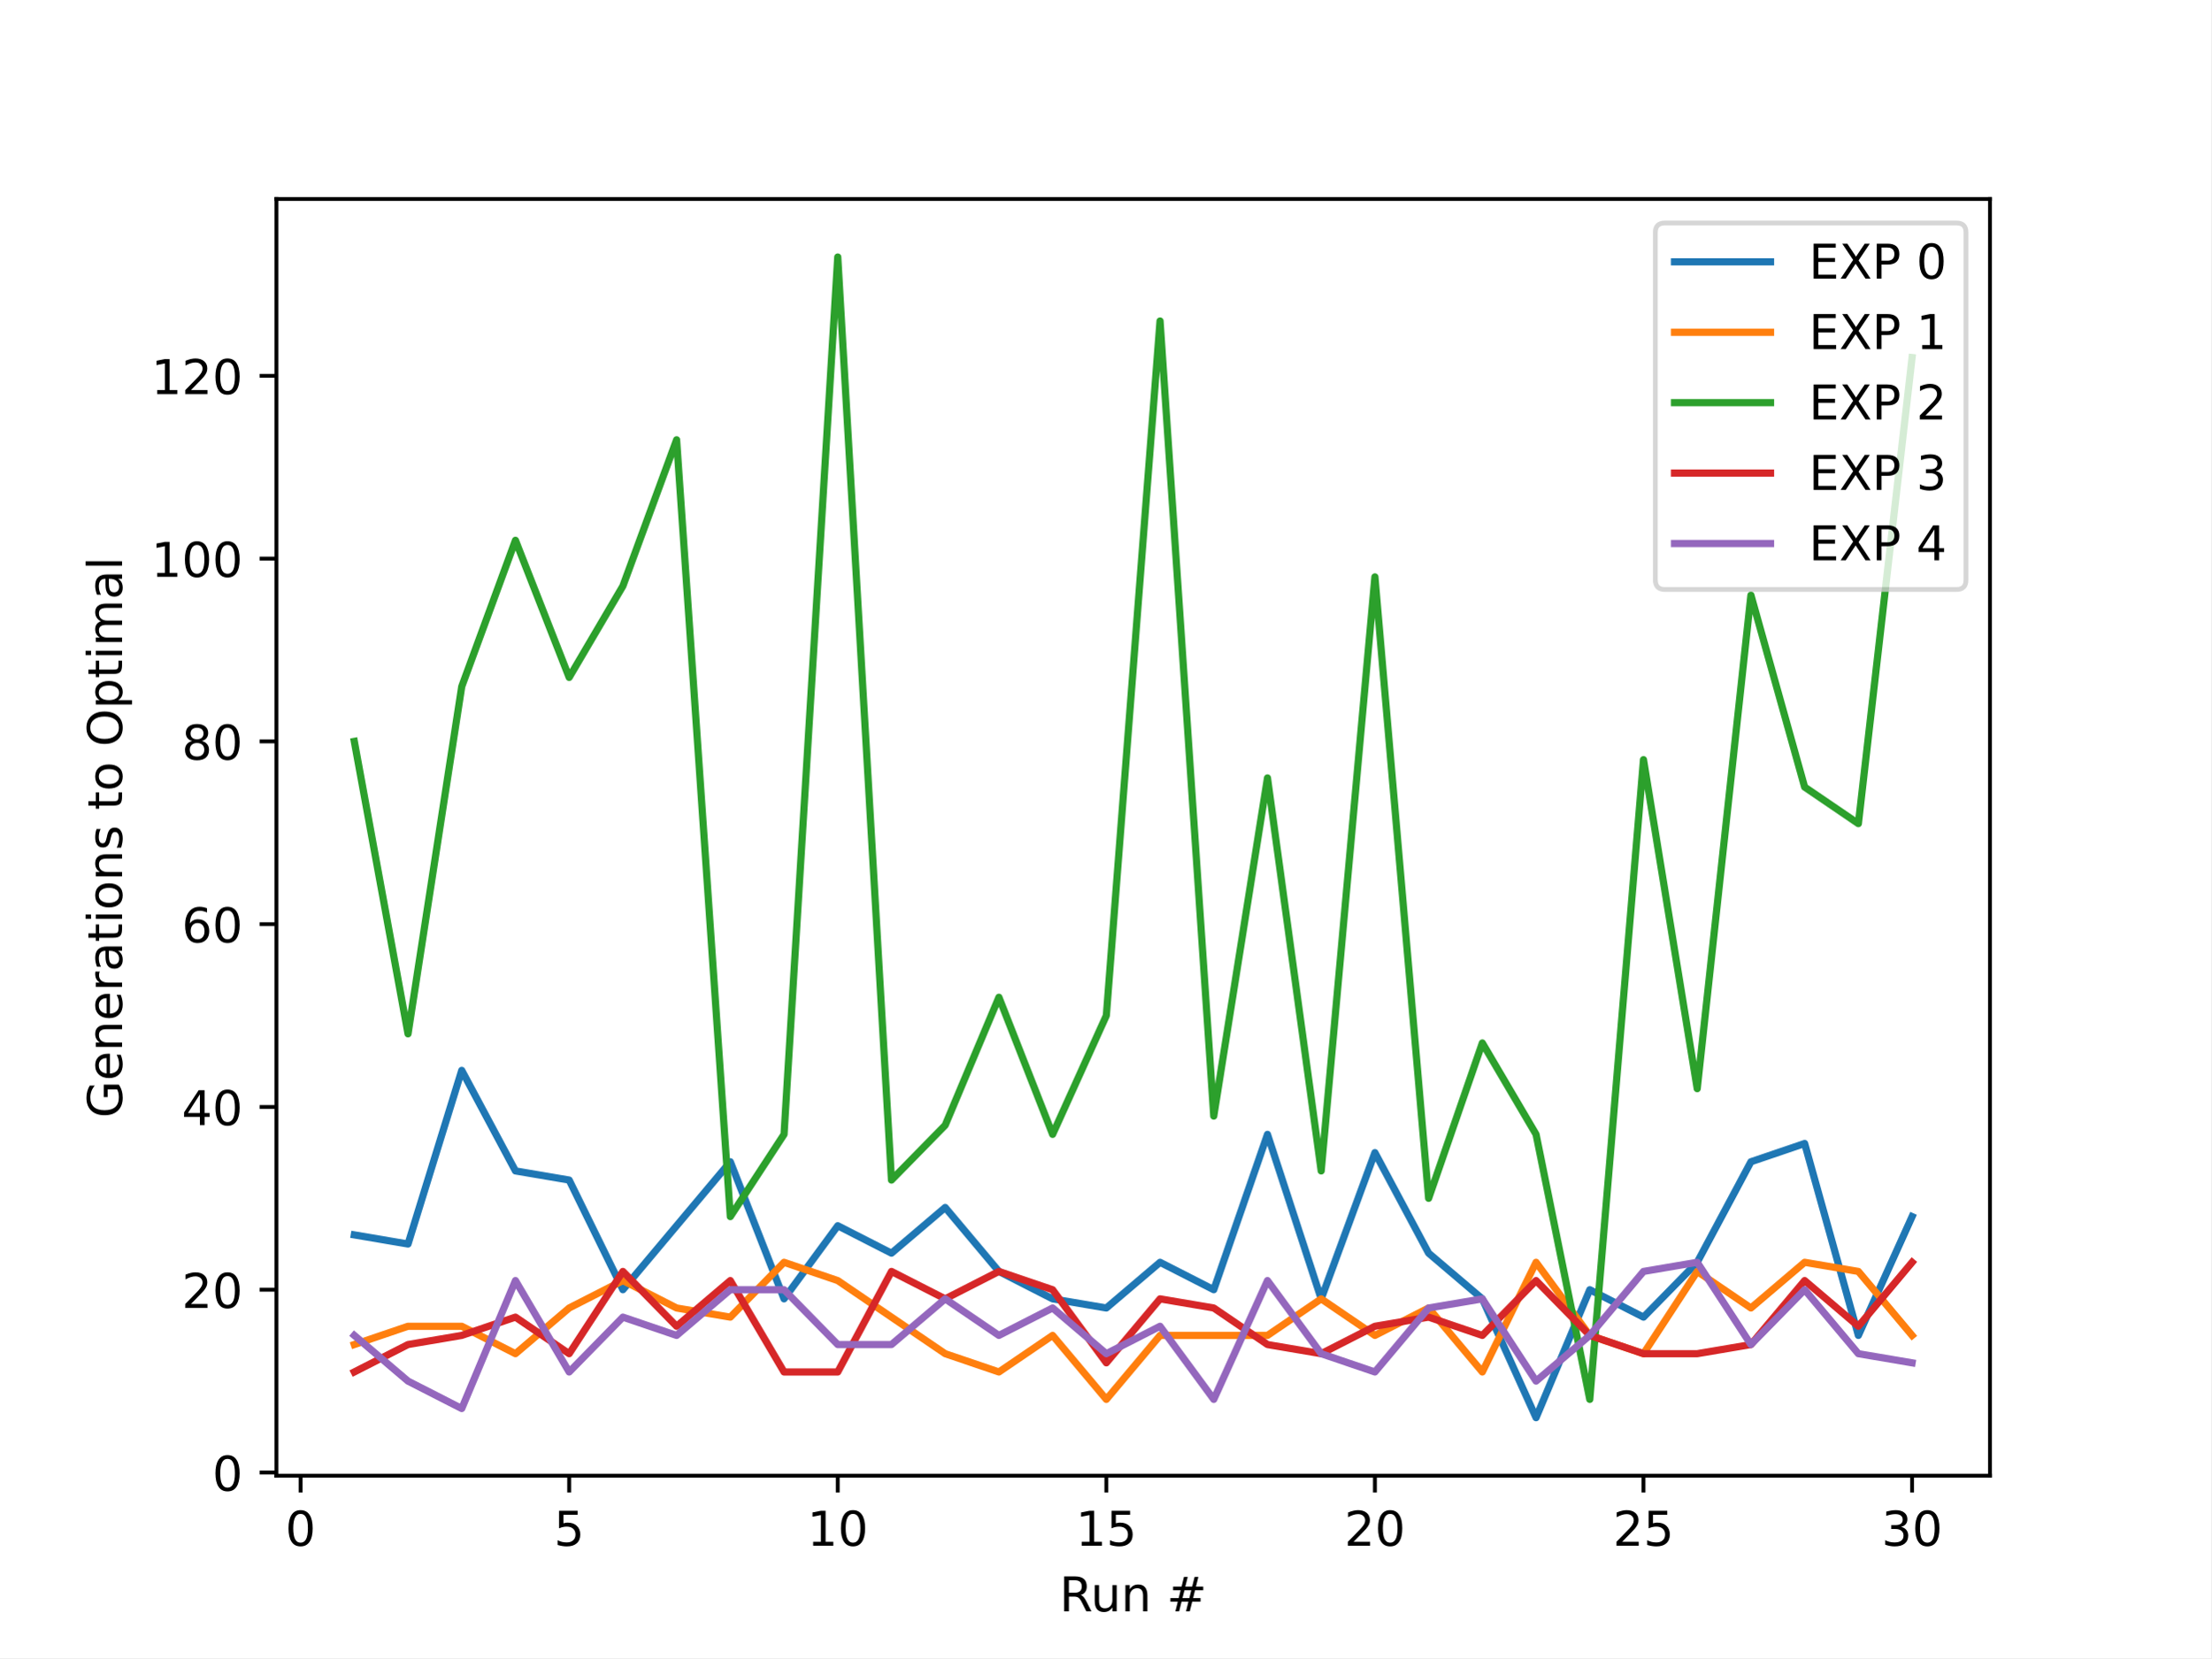
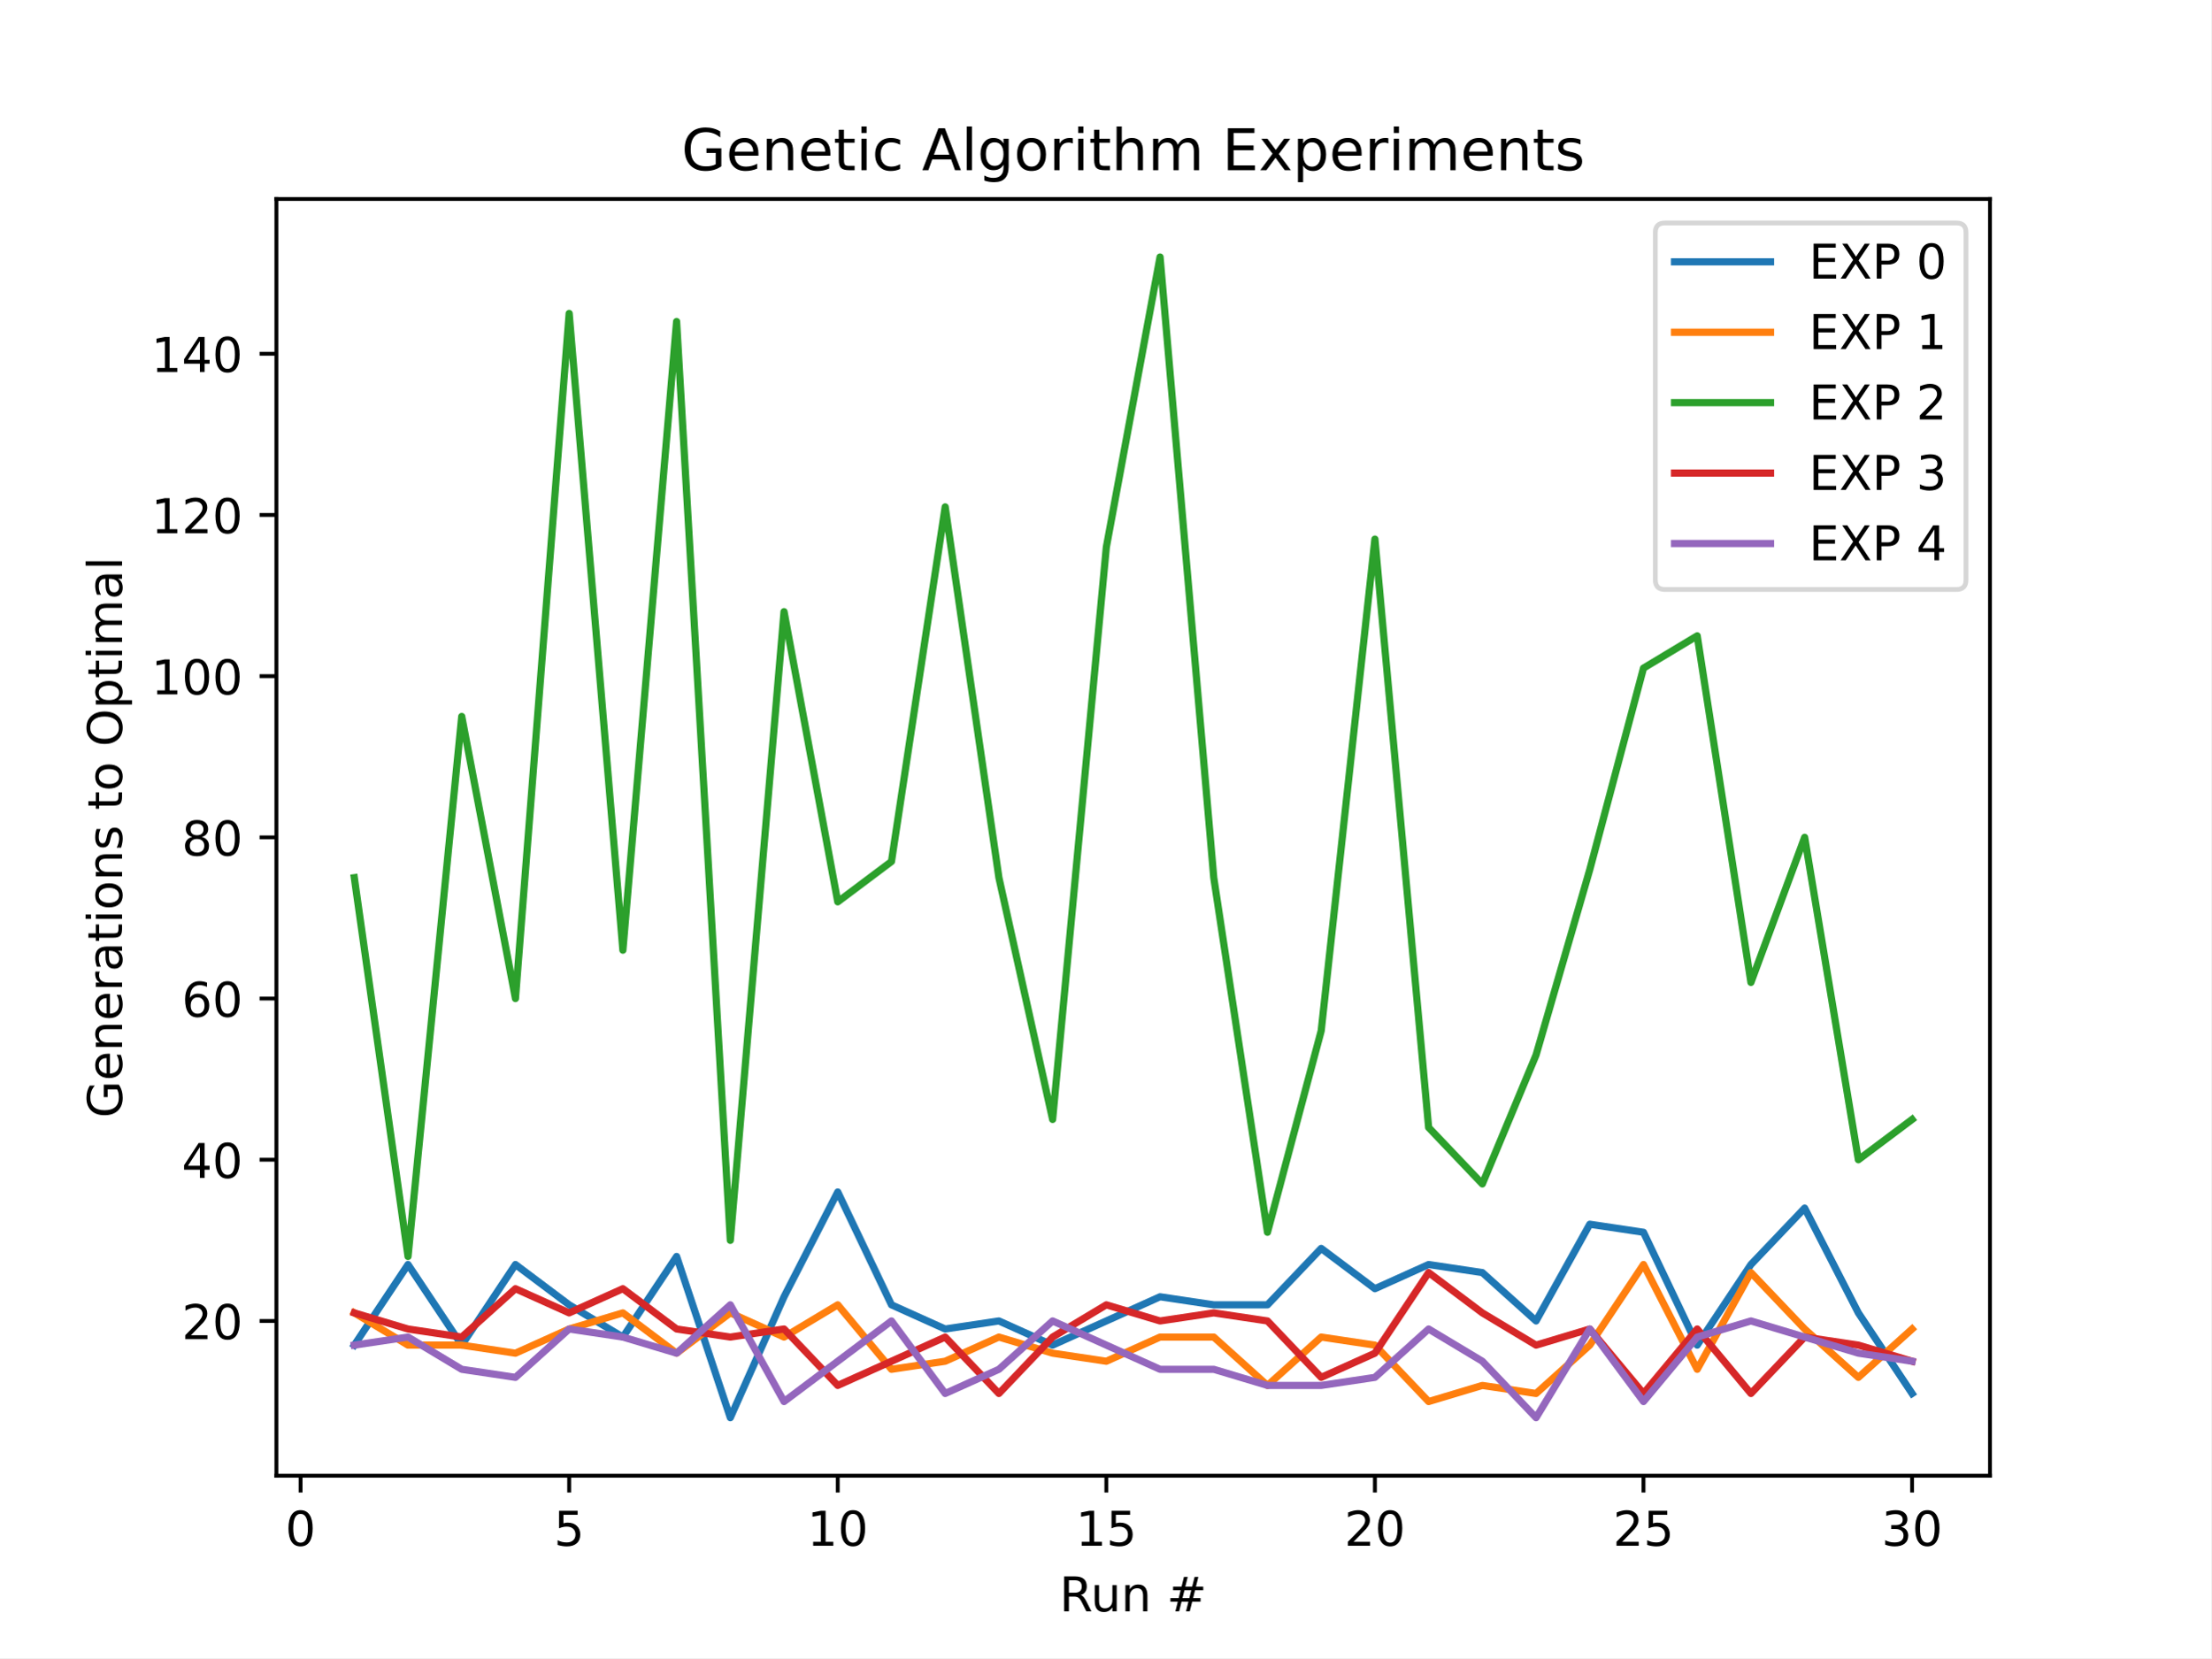
<svg xmlns="http://www.w3.org/2000/svg" xmlns:xlink="http://www.w3.org/1999/xlink" width="460.8pt" height="345.6pt" viewBox="0 0 460.8 345.6" version="1.1">
  <defs>
    <style type="text/css">*{stroke-linejoin: round; stroke-linecap: butt}</style>
  </defs>
  <g id="figure_1">
    <g id="patch_1">
      <path d="M 0 345.6  L 460.8 345.6  L 460.8 0  L 0 0  z " style="fill: #ffffff" />
    </g>
    <g id="axes_1">
      <g id="patch_2">
        <path d="M 57.6 307.584  L 414.72 307.584  L 414.72 41.472  L 57.6 41.472  z " style="fill: #ffffff" />
      </g>
      <g id="matplotlib.axis_1">
        <g id="xtick_1">
          <g id="line2d_1">
            <defs>
-               <path id="m30962609a4" d="M 0 0  L 0 3.5  " style="stroke: #000000; stroke-width: 0.8" />
+               <path id="mf73185e327" d="M 0 0  L 0 3.5  " style="stroke: #000000; stroke-width: 0.8" />
            </defs>
            <g>
-               <use xlink:href="#m30962609a4" x="62.638" y="307.584" style="stroke: #000000; stroke-width: 0.8" />
+               <use xlink:href="#mf73185e327" x="62.638" y="307.584" style="stroke: #000000; stroke-width: 0.8" />
            </g>
          </g>
          <g id="text_1">
            <g transform="translate(59.45649 322.1824) scale(0.1 -0.1)">
              <defs>
                <path id="DejaVuSans-30" d="M 2034 4250  Q 1547 4250 1301 3770  Q 1056 3291 1056 2328  Q 1056 1369 1301 889  Q 1547 409 2034 409  Q 2525 409 2770 889  Q 3016 1369 3016 2328  Q 3016 3291 2770 3770  Q 2525 4250 2034 4250  z M 2034 4750  Q 2819 4750 3233 4129  Q 3647 3509 3647 2328  Q 3647 1150 3233 529  Q 2819 -91 2034 -91  Q 1250 -91 836 529  Q 422 1150 422 2328  Q 422 3509 836 4129  Q 1250 4750 2034 4750  z " transform="scale(0.015625)" />
              </defs>
              <use xlink:href="#DejaVuSans-30" />
            </g>
          </g>
        </g>
        <g id="xtick_2">
          <g id="line2d_2">
            <g>
-               <use xlink:href="#m30962609a4" x="118.613" y="307.584" style="stroke: #000000; stroke-width: 0.8" />
+               <use xlink:href="#mf73185e327" x="118.613" y="307.584" style="stroke: #000000; stroke-width: 0.8" />
            </g>
          </g>
          <g id="text_2">
            <g transform="translate(115.4314 322.1824) scale(0.1 -0.1)">
              <defs>
                <path id="DejaVuSans-35" d="M 691 4666  L 3169 4666  L 3169 4134  L 1269 4134  L 1269 2991  Q 1406 3038 1543 3061  Q 1681 3084 1819 3084  Q 2600 3084 3056 2656  Q 3513 2228 3513 1497  Q 3513 744 3044 326  Q 2575 -91 1722 -91  Q 1428 -91 1123 -41  Q 819 9 494 109  L 494 744  Q 775 591 1075 516  Q 1375 441 1709 441  Q 2250 441 2565 725  Q 2881 1009 2881 1497  Q 2881 1984 2565 2268  Q 2250 2553 1709 2553  Q 1456 2553 1204 2497  Q 953 2441 691 2322  L 691 4666  z " transform="scale(0.015625)" />
              </defs>
              <use xlink:href="#DejaVuSans-35" />
            </g>
          </g>
        </g>
        <g id="xtick_3">
          <g id="line2d_3">
            <g>
-               <use xlink:href="#m30962609a4" x="174.588" y="307.584" style="stroke: #000000; stroke-width: 0.8" />
+               <use xlink:href="#mf73185e327" x="174.588" y="307.584" style="stroke: #000000; stroke-width: 0.8" />
            </g>
          </g>
          <g id="text_3">
            <g transform="translate(168.2251 322.1824) scale(0.1 -0.1)">
              <defs>
                <path id="DejaVuSans-31" d="M 794 531  L 1825 531  L 1825 4091  L 703 3866  L 703 4441  L 1819 4666  L 2450 4666  L 2450 531  L 3481 531  L 3481 0  L 794 0  L 794 531  z " transform="scale(0.015625)" />
              </defs>
              <use xlink:href="#DejaVuSans-31" />
              <use xlink:href="#DejaVuSans-30" x="63.623" />
            </g>
          </g>
        </g>
        <g id="xtick_4">
          <g id="line2d_4">
            <g>
-               <use xlink:href="#m30962609a4" x="230.563" y="307.584" style="stroke: #000000; stroke-width: 0.8" />
+               <use xlink:href="#mf73185e327" x="230.563" y="307.584" style="stroke: #000000; stroke-width: 0.8" />
            </g>
          </g>
          <g id="text_4">
            <g transform="translate(224.2 322.1824) scale(0.1 -0.1)">
              <use xlink:href="#DejaVuSans-31" />
              <use xlink:href="#DejaVuSans-35" x="63.623" />
            </g>
          </g>
        </g>
        <g id="xtick_5">
          <g id="line2d_5">
            <g>
-               <use xlink:href="#m30962609a4" x="286.537" y="307.584" style="stroke: #000000; stroke-width: 0.8" />
+               <use xlink:href="#mf73185e327" x="286.537" y="307.584" style="stroke: #000000; stroke-width: 0.8" />
            </g>
          </g>
          <g id="text_5">
            <g transform="translate(280.1749 322.1824) scale(0.1 -0.1)">
              <defs>
                <path id="DejaVuSans-32" d="M 1228 531  L 3431 531  L 3431 0  L 469 0  L 469 531  Q 828 903 1448 1529  Q 2069 2156 2228 2338  Q 2531 2678 2651 2914  Q 2772 3150 2772 3378  Q 2772 3750 2511 3984  Q 2250 4219 1831 4219  Q 1534 4219 1204 4116  Q 875 4013 500 3803  L 500 4441  Q 881 4594 1212 4672  Q 1544 4750 1819 4750  Q 2544 4750 2975 4387  Q 3406 4025 3406 3419  Q 3406 3131 3298 2873  Q 3191 2616 2906 2266  Q 2828 2175 2409 1742  Q 1991 1309 1228 531  z " transform="scale(0.015625)" />
              </defs>
              <use xlink:href="#DejaVuSans-32" />
              <use xlink:href="#DejaVuSans-30" x="63.623" />
            </g>
          </g>
        </g>
        <g id="xtick_6">
          <g id="line2d_6">
            <g>
-               <use xlink:href="#m30962609a4" x="342.512" y="307.584" style="stroke: #000000; stroke-width: 0.8" />
+               <use xlink:href="#mf73185e327" x="342.512" y="307.584" style="stroke: #000000; stroke-width: 0.8" />
            </g>
          </g>
          <g id="text_6">
            <g transform="translate(336.1499 322.1824) scale(0.1 -0.1)">
              <use xlink:href="#DejaVuSans-32" />
              <use xlink:href="#DejaVuSans-35" x="63.623" />
            </g>
          </g>
        </g>
        <g id="xtick_7">
          <g id="line2d_7">
            <g>
-               <use xlink:href="#m30962609a4" x="398.487" y="307.584" style="stroke: #000000; stroke-width: 0.8" />
+               <use xlink:href="#mf73185e327" x="398.487" y="307.584" style="stroke: #000000; stroke-width: 0.8" />
            </g>
          </g>
          <g id="text_7">
            <g transform="translate(392.1248 322.1824) scale(0.1 -0.1)">
              <defs>
                <path id="DejaVuSans-33" d="M 2597 2516  Q 3050 2419 3304 2112  Q 3559 1806 3559 1356  Q 3559 666 3084 287  Q 2609 -91 1734 -91  Q 1441 -91 1130 -33  Q 819 25 488 141  L 488 750  Q 750 597 1062 519  Q 1375 441 1716 441  Q 2309 441 2620 675  Q 2931 909 2931 1356  Q 2931 1769 2642 2001  Q 2353 2234 1838 2234  L 1294 2234  L 1294 2753  L 1863 2753  Q 2328 2753 2575 2939  Q 2822 3125 2822 3475  Q 2822 3834 2567 4026  Q 2313 4219 1838 4219  Q 1578 4219 1281 4162  Q 984 4106 628 3988  L 628 4550  Q 988 4650 1302 4700  Q 1616 4750 1894 4750  Q 2613 4750 3031 4423  Q 3450 4097 3450 3541  Q 3450 3153 3228 2886  Q 3006 2619 2597 2516  z " transform="scale(0.015625)" />
              </defs>
              <use xlink:href="#DejaVuSans-33" />
              <use xlink:href="#DejaVuSans-30" x="63.623" />
            </g>
          </g>
        </g>
        <g id="text_8">
          <g transform="translate(220.7944 335.8606) scale(0.1 -0.1)">
            <defs>
              <path id="DejaVuSans-52" d="M 2841 2188  Q 3044 2119 3236 1894  Q 3428 1669 3622 1275  L 4263 0  L 3584 0  L 2988 1197  Q 2756 1666 2539 1819  Q 2322 1972 1947 1972  L 1259 1972  L 1259 0  L 628 0  L 628 4666  L 2053 4666  Q 2853 4666 3247 4331  Q 3641 3997 3641 3322  Q 3641 2881 3436 2590  Q 3231 2300 2841 2188  z M 1259 4147  L 1259 2491  L 2053 2491  Q 2509 2491 2742 2702  Q 2975 2913 2975 3322  Q 2975 3731 2742 3939  Q 2509 4147 2053 4147  L 1259 4147  z " transform="scale(0.015625)" />
              <path id="DejaVuSans-75" d="M 544 1381  L 544 3500  L 1119 3500  L 1119 1403  Q 1119 906 1312 657  Q 1506 409 1894 409  Q 2359 409 2629 706  Q 2900 1003 2900 1516  L 2900 3500  L 3475 3500  L 3475 0  L 2900 0  L 2900 538  Q 2691 219 2414 64  Q 2138 -91 1772 -91  Q 1169 -91 856 284  Q 544 659 544 1381  z M 1991 3584  L 1991 3584  z " transform="scale(0.015625)" />
              <path id="DejaVuSans-6e" d="M 3513 2113  L 3513 0  L 2938 0  L 2938 2094  Q 2938 2591 2744 2837  Q 2550 3084 2163 3084  Q 1697 3084 1428 2787  Q 1159 2491 1159 1978  L 1159 0  L 581 0  L 581 3500  L 1159 3500  L 1159 2956  Q 1366 3272 1645 3428  Q 1925 3584 2291 3584  Q 2894 3584 3203 3211  Q 3513 2838 3513 2113  z " transform="scale(0.015625)" />
              <path id="DejaVuSans-20" transform="scale(0.015625)" />
              <path id="DejaVuSans-23" d="M 3272 2816  L 2363 2816  L 2100 1772  L 3016 1772  L 3272 2816  z M 2803 4594  L 2478 3297  L 3391 3297  L 3719 4594  L 4219 4594  L 3897 3297  L 4872 3297  L 4872 2816  L 3775 2816  L 3519 1772  L 4513 1772  L 4513 1294  L 3397 1294  L 3072 0  L 2572 0  L 2894 1294  L 1978 1294  L 1656 0  L 1153 0  L 1478 1294  L 494 1294  L 494 1772  L 1594 1772  L 1856 2816  L 850 2816  L 850 3297  L 1978 3297  L 2297 4594  L 2803 4594  z " transform="scale(0.015625)" />
            </defs>
            <use xlink:href="#DejaVuSans-52" />
            <use xlink:href="#DejaVuSans-75" x="64.982" />
            <use xlink:href="#DejaVuSans-6e" x="128.361" />
            <use xlink:href="#DejaVuSans-20" x="191.74" />
            <use xlink:href="#DejaVuSans-23" x="223.527" />
          </g>
        </g>
      </g>
      <g id="matplotlib.axis_2">
        <g id="ytick_1">
          <g id="line2d_8">
            <defs>
-               <path id="m0de04f01f6" d="M 0 0  L -3.5 0  " style="stroke: #000000; stroke-width: 0.8" />
+               <path id="me90615d25c" d="M 0 0  L -3.5 0  " style="stroke: #000000; stroke-width: 0.8" />
            </defs>
            <g>
-               <use xlink:href="#m0de04f01f6" x="57.6" y="306.917" style="stroke: #000000; stroke-width: 0.8" />
+               <use xlink:href="#me90615d25c" x="57.6" y="275.328" style="stroke: #000000; stroke-width: 0.8" />
            </g>
          </g>
          <g id="text_9">
-             <g transform="translate(44.2375 310.7165) scale(0.1 -0.1)">
-               <use xlink:href="#DejaVuSans-30" />
+             <g transform="translate(37.875 279.1272) scale(0.1 -0.1)">
+               <use xlink:href="#DejaVuSans-32" />
+               <use xlink:href="#DejaVuSans-30" x="63.623" />
            </g>
          </g>
        </g>
        <g id="ytick_2">
          <g id="line2d_9">
            <g>
-               <use xlink:href="#m0de04f01f6" x="57.6" y="268.82" style="stroke: #000000; stroke-width: 0.8" />
+               <use xlink:href="#me90615d25c" x="57.6" y="241.728" style="stroke: #000000; stroke-width: 0.8" />
            </g>
          </g>
          <g id="text_10">
-             <g transform="translate(37.875 272.6189) scale(0.1 -0.1)">
-               <use xlink:href="#DejaVuSans-32" />
+             <g transform="translate(37.875 245.5272) scale(0.1 -0.1)">
+               <defs>
+                 <path id="DejaVuSans-34" d="M 2419 4116  L 825 1625  L 2419 1625  L 2419 4116  z M 2253 4666  L 3047 4666  L 3047 1625  L 3713 1625  L 3713 1100  L 3047 1100  L 3047 0  L 2419 0  L 2419 1100  L 313 1100  L 313 1709  L 2253 4666  z " transform="scale(0.015625)" />
+               </defs>
+               <use xlink:href="#DejaVuSans-34" />
              <use xlink:href="#DejaVuSans-30" x="63.623" />
            </g>
          </g>
        </g>
        <g id="ytick_3">
          <g id="line2d_10">
            <g>
-               <use xlink:href="#m0de04f01f6" x="57.6" y="230.722" style="stroke: #000000; stroke-width: 0.8" />
+               <use xlink:href="#me90615d25c" x="57.6" y="208.128" style="stroke: #000000; stroke-width: 0.8" />
            </g>
          </g>
          <g id="text_11">
-             <g transform="translate(37.875 234.5212) scale(0.1 -0.1)">
-               <defs>
-                 <path id="DejaVuSans-34" d="M 2419 4116  L 825 1625  L 2419 1625  L 2419 4116  z M 2253 4666  L 3047 4666  L 3047 1625  L 3713 1625  L 3713 1100  L 3047 1100  L 3047 0  L 2419 0  L 2419 1100  L 313 1100  L 313 1709  L 2253 4666  z " transform="scale(0.015625)" />
-               </defs>
-               <use xlink:href="#DejaVuSans-34" />
+             <g transform="translate(37.875 211.9272) scale(0.1 -0.1)">
+               <defs>
+                 <path id="DejaVuSans-36" d="M 2113 2584  Q 1688 2584 1439 2293  Q 1191 2003 1191 1497  Q 1191 994 1439 701  Q 1688 409 2113 409  Q 2538 409 2786 701  Q 3034 994 3034 1497  Q 3034 2003 2786 2293  Q 2538 2584 2113 2584  z M 3366 4563  L 3366 3988  Q 3128 4100 2886 4159  Q 2644 4219 2406 4219  Q 1781 4219 1451 3797  Q 1122 3375 1075 2522  Q 1259 2794 1537 2939  Q 1816 3084 2150 3084  Q 2853 3084 3261 2657  Q 3669 2231 3669 1497  Q 3669 778 3244 343  Q 2819 -91 2113 -91  Q 1303 -91 875 529  Q 447 1150 447 2328  Q 447 3434 972 4092  Q 1497 4750 2381 4750  Q 2619 4750 2861 4703  Q 3103 4656 3366 4563  z " transform="scale(0.015625)" />
+               </defs>
+               <use xlink:href="#DejaVuSans-36" />
              <use xlink:href="#DejaVuSans-30" x="63.623" />
            </g>
          </g>
        </g>
        <g id="ytick_4">
          <g id="line2d_11">
            <g>
-               <use xlink:href="#m0de04f01f6" x="57.6" y="192.624" style="stroke: #000000; stroke-width: 0.8" />
+               <use xlink:href="#me90615d25c" x="57.6" y="174.528" style="stroke: #000000; stroke-width: 0.8" />
            </g>
          </g>
          <g id="text_12">
-             <g transform="translate(37.875 196.4236) scale(0.1 -0.1)">
-               <defs>
-                 <path id="DejaVuSans-36" d="M 2113 2584  Q 1688 2584 1439 2293  Q 1191 2003 1191 1497  Q 1191 994 1439 701  Q 1688 409 2113 409  Q 2538 409 2786 701  Q 3034 994 3034 1497  Q 3034 2003 2786 2293  Q 2538 2584 2113 2584  z M 3366 4563  L 3366 3988  Q 3128 4100 2886 4159  Q 2644 4219 2406 4219  Q 1781 4219 1451 3797  Q 1122 3375 1075 2522  Q 1259 2794 1537 2939  Q 1816 3084 2150 3084  Q 2853 3084 3261 2657  Q 3669 2231 3669 1497  Q 3669 778 3244 343  Q 2819 -91 2113 -91  Q 1303 -91 875 529  Q 447 1150 447 2328  Q 447 3434 972 4092  Q 1497 4750 2381 4750  Q 2619 4750 2861 4703  Q 3103 4656 3366 4563  z " transform="scale(0.015625)" />
-               </defs>
-               <use xlink:href="#DejaVuSans-36" />
+             <g transform="translate(37.875 178.3272) scale(0.1 -0.1)">
+               <defs>
+                 <path id="DejaVuSans-38" d="M 2034 2216  Q 1584 2216 1326 1975  Q 1069 1734 1069 1313  Q 1069 891 1326 650  Q 1584 409 2034 409  Q 2484 409 2743 651  Q 3003 894 3003 1313  Q 3003 1734 2745 1975  Q 2488 2216 2034 2216  z M 1403 2484  Q 997 2584 770 2862  Q 544 3141 544 3541  Q 544 4100 942 4425  Q 1341 4750 2034 4750  Q 2731 4750 3128 4425  Q 3525 4100 3525 3541  Q 3525 3141 3298 2862  Q 3072 2584 2669 2484  Q 3125 2378 3379 2068  Q 3634 1759 3634 1313  Q 3634 634 3220 271  Q 2806 -91 2034 -91  Q 1263 -91 848 271  Q 434 634 434 1313  Q 434 1759 690 2068  Q 947 2378 1403 2484  z M 1172 3481  Q 1172 3119 1398 2916  Q 1625 2713 2034 2713  Q 2441 2713 2670 2916  Q 2900 3119 2900 3481  Q 2900 3844 2670 4047  Q 2441 4250 2034 4250  Q 1625 4250 1398 4047  Q 1172 3844 1172 3481  z " transform="scale(0.015625)" />
+               </defs>
+               <use xlink:href="#DejaVuSans-38" />
              <use xlink:href="#DejaVuSans-30" x="63.623" />
            </g>
          </g>
        </g>
        <g id="ytick_5">
          <g id="line2d_12">
            <g>
-               <use xlink:href="#m0de04f01f6" x="57.6" y="154.527" style="stroke: #000000; stroke-width: 0.8" />
+               <use xlink:href="#me90615d25c" x="57.6" y="140.928" style="stroke: #000000; stroke-width: 0.8" />
            </g>
          </g>
          <g id="text_13">
-             <g transform="translate(37.875 158.326) scale(0.1 -0.1)">
-               <defs>
-                 <path id="DejaVuSans-38" d="M 2034 2216  Q 1584 2216 1326 1975  Q 1069 1734 1069 1313  Q 1069 891 1326 650  Q 1584 409 2034 409  Q 2484 409 2743 651  Q 3003 894 3003 1313  Q 3003 1734 2745 1975  Q 2488 2216 2034 2216  z M 1403 2484  Q 997 2584 770 2862  Q 544 3141 544 3541  Q 544 4100 942 4425  Q 1341 4750 2034 4750  Q 2731 4750 3128 4425  Q 3525 4100 3525 3541  Q 3525 3141 3298 2862  Q 3072 2584 2669 2484  Q 3125 2378 3379 2068  Q 3634 1759 3634 1313  Q 3634 634 3220 271  Q 2806 -91 2034 -91  Q 1263 -91 848 271  Q 434 634 434 1313  Q 434 1759 690 2068  Q 947 2378 1403 2484  z M 1172 3481  Q 1172 3119 1398 2916  Q 1625 2713 2034 2713  Q 2441 2713 2670 2916  Q 2900 3119 2900 3481  Q 2900 3844 2670 4047  Q 2441 4250 2034 4250  Q 1625 4250 1398 4047  Q 1172 3844 1172 3481  z " transform="scale(0.015625)" />
-               </defs>
-               <use xlink:href="#DejaVuSans-38" />
-               <use xlink:href="#DejaVuSans-30" x="63.623" />
+             <g transform="translate(31.5125 144.7272) scale(0.1 -0.1)">
+               <use xlink:href="#DejaVuSans-31" />
+               <use xlink:href="#DejaVuSans-30" x="63.623" />
+               <use xlink:href="#DejaVuSans-30" x="127.246" />
            </g>
          </g>
        </g>
        <g id="ytick_6">
          <g id="line2d_13">
            <g>
-               <use xlink:href="#m0de04f01f6" x="57.6" y="116.429" style="stroke: #000000; stroke-width: 0.8" />
+               <use xlink:href="#me90615d25c" x="57.6" y="107.328" style="stroke: #000000; stroke-width: 0.8" />
            </g>
          </g>
          <g id="text_14">
-             <g transform="translate(31.5125 120.2283) scale(0.1 -0.1)">
+             <g transform="translate(31.5125 111.1272) scale(0.1 -0.1)">
              <use xlink:href="#DejaVuSans-31" />
-               <use xlink:href="#DejaVuSans-30" x="63.623" />
+               <use xlink:href="#DejaVuSans-32" x="63.623" />
              <use xlink:href="#DejaVuSans-30" x="127.246" />
            </g>
          </g>
        </g>
        <g id="ytick_7">
          <g id="line2d_14">
            <g>
-               <use xlink:href="#m0de04f01f6" x="57.6" y="78.331" style="stroke: #000000; stroke-width: 0.8" />
+               <use xlink:href="#me90615d25c" x="57.6" y="73.728" style="stroke: #000000; stroke-width: 0.8" />
            </g>
          </g>
          <g id="text_15">
-             <g transform="translate(31.5125 82.13068) scale(0.1 -0.1)">
+             <g transform="translate(31.5125 77.52722) scale(0.1 -0.1)">
              <use xlink:href="#DejaVuSans-31" />
-               <use xlink:href="#DejaVuSans-32" x="63.623" />
+               <use xlink:href="#DejaVuSans-34" x="63.623" />
              <use xlink:href="#DejaVuSans-30" x="127.246" />
            </g>
          </g>
        </g>
        <g id="text_16">
          <g transform="translate(25.43281 233.0061) rotate(-90) scale(0.1 -0.1)">
            <defs>
              <path id="DejaVuSans-47" d="M 3809 666  L 3809 1919  L 2778 1919  L 2778 2438  L 4434 2438  L 4434 434  Q 4069 175 3628 42  Q 3188 -91 2688 -91  Q 1594 -91 976 548  Q 359 1188 359 2328  Q 359 3472 976 4111  Q 1594 4750 2688 4750  Q 3144 4750 3555 4637  Q 3966 4525 4313 4306  L 4313 3634  Q 3963 3931 3569 4081  Q 3175 4231 2741 4231  Q 1884 4231 1454 3753  Q 1025 3275 1025 2328  Q 1025 1384 1454 906  Q 1884 428 2741 428  Q 3075 428 3337 486  Q 3600 544 3809 666  z " transform="scale(0.015625)" />
              <path id="DejaVuSans-65" d="M 3597 1894  L 3597 1613  L 953 1613  Q 991 1019 1311 708  Q 1631 397 2203 397  Q 2534 397 2845 478  Q 3156 559 3463 722  L 3463 178  Q 3153 47 2828 -22  Q 2503 -91 2169 -91  Q 1331 -91 842 396  Q 353 884 353 1716  Q 353 2575 817 3079  Q 1281 3584 2069 3584  Q 2775 3584 3186 3129  Q 3597 2675 3597 1894  z M 3022 2063  Q 3016 2534 2758 2815  Q 2500 3097 2075 3097  Q 1594 3097 1305 2825  Q 1016 2553 972 2059  L 3022 2063  z " transform="scale(0.015625)" />
              <path id="DejaVuSans-72" d="M 2631 2963  Q 2534 3019 2420 3045  Q 2306 3072 2169 3072  Q 1681 3072 1420 2755  Q 1159 2438 1159 1844  L 1159 0  L 581 0  L 581 3500  L 1159 3500  L 1159 2956  Q 1341 3275 1631 3429  Q 1922 3584 2338 3584  Q 2397 3584 2469 3576  Q 2541 3569 2628 3553  L 2631 2963  z " transform="scale(0.015625)" />
              <path id="DejaVuSans-61" d="M 2194 1759  Q 1497 1759 1228 1600  Q 959 1441 959 1056  Q 959 750 1161 570  Q 1363 391 1709 391  Q 2188 391 2477 730  Q 2766 1069 2766 1631  L 2766 1759  L 2194 1759  z M 3341 1997  L 3341 0  L 2766 0  L 2766 531  Q 2569 213 2275 61  Q 1981 -91 1556 -91  Q 1019 -91 701 211  Q 384 513 384 1019  Q 384 1609 779 1909  Q 1175 2209 1959 2209  L 2766 2209  L 2766 2266  Q 2766 2663 2505 2880  Q 2244 3097 1772 3097  Q 1472 3097 1187 3025  Q 903 2953 641 2809  L 641 3341  Q 956 3463 1253 3523  Q 1550 3584 1831 3584  Q 2591 3584 2966 3190  Q 3341 2797 3341 1997  z " transform="scale(0.015625)" />
              <path id="DejaVuSans-74" d="M 1172 4494  L 1172 3500  L 2356 3500  L 2356 3053  L 1172 3053  L 1172 1153  Q 1172 725 1289 603  Q 1406 481 1766 481  L 2356 481  L 2356 0  L 1766 0  Q 1100 0 847 248  Q 594 497 594 1153  L 594 3053  L 172 3053  L 172 3500  L 594 3500  L 594 4494  L 1172 4494  z " transform="scale(0.015625)" />
              <path id="DejaVuSans-69" d="M 603 3500  L 1178 3500  L 1178 0  L 603 0  L 603 3500  z M 603 4863  L 1178 4863  L 1178 4134  L 603 4134  L 603 4863  z " transform="scale(0.015625)" />
              <path id="DejaVuSans-6f" d="M 1959 3097  Q 1497 3097 1228 2736  Q 959 2375 959 1747  Q 959 1119 1226 758  Q 1494 397 1959 397  Q 2419 397 2687 759  Q 2956 1122 2956 1747  Q 2956 2369 2687 2733  Q 2419 3097 1959 3097  z M 1959 3584  Q 2709 3584 3137 3096  Q 3566 2609 3566 1747  Q 3566 888 3137 398  Q 2709 -91 1959 -91  Q 1206 -91 779 398  Q 353 888 353 1747  Q 353 2609 779 3096  Q 1206 3584 1959 3584  z " transform="scale(0.015625)" />
              <path id="DejaVuSans-73" d="M 2834 3397  L 2834 2853  Q 2591 2978 2328 3040  Q 2066 3103 1784 3103  Q 1356 3103 1142 2972  Q 928 2841 928 2578  Q 928 2378 1081 2264  Q 1234 2150 1697 2047  L 1894 2003  Q 2506 1872 2764 1633  Q 3022 1394 3022 966  Q 3022 478 2636 193  Q 2250 -91 1575 -91  Q 1294 -91 989 -36  Q 684 19 347 128  L 347 722  Q 666 556 975 473  Q 1284 391 1588 391  Q 1994 391 2212 530  Q 2431 669 2431 922  Q 2431 1156 2273 1281  Q 2116 1406 1581 1522  L 1381 1569  Q 847 1681 609 1914  Q 372 2147 372 2553  Q 372 3047 722 3315  Q 1072 3584 1716 3584  Q 2034 3584 2315 3537  Q 2597 3491 2834 3397  z " transform="scale(0.015625)" />
              <path id="DejaVuSans-4f" d="M 2522 4238  Q 1834 4238 1429 3725  Q 1025 3213 1025 2328  Q 1025 1447 1429 934  Q 1834 422 2522 422  Q 3209 422 3611 934  Q 4013 1447 4013 2328  Q 4013 3213 3611 3725  Q 3209 4238 2522 4238  z M 2522 4750  Q 3503 4750 4090 4092  Q 4678 3434 4678 2328  Q 4678 1225 4090 567  Q 3503 -91 2522 -91  Q 1538 -91 948 565  Q 359 1222 359 2328  Q 359 3434 948 4092  Q 1538 4750 2522 4750  z " transform="scale(0.015625)" />
              <path id="DejaVuSans-70" d="M 1159 525  L 1159 -1331  L 581 -1331  L 581 3500  L 1159 3500  L 1159 2969  Q 1341 3281 1617 3432  Q 1894 3584 2278 3584  Q 2916 3584 3314 3078  Q 3713 2572 3713 1747  Q 3713 922 3314 415  Q 2916 -91 2278 -91  Q 1894 -91 1617 61  Q 1341 213 1159 525  z M 3116 1747  Q 3116 2381 2855 2742  Q 2594 3103 2138 3103  Q 1681 3103 1420 2742  Q 1159 2381 1159 1747  Q 1159 1113 1420 752  Q 1681 391 2138 391  Q 2594 391 2855 752  Q 3116 1113 3116 1747  z " transform="scale(0.015625)" />
              <path id="DejaVuSans-6d" d="M 3328 2828  Q 3544 3216 3844 3400  Q 4144 3584 4550 3584  Q 5097 3584 5394 3201  Q 5691 2819 5691 2113  L 5691 0  L 5113 0  L 5113 2094  Q 5113 2597 4934 2840  Q 4756 3084 4391 3084  Q 3944 3084 3684 2787  Q 3425 2491 3425 1978  L 3425 0  L 2847 0  L 2847 2094  Q 2847 2600 2669 2842  Q 2491 3084 2119 3084  Q 1678 3084 1418 2786  Q 1159 2488 1159 1978  L 1159 0  L 581 0  L 581 3500  L 1159 3500  L 1159 2956  Q 1356 3278 1631 3431  Q 1906 3584 2284 3584  Q 2666 3584 2933 3390  Q 3200 3197 3328 2828  z " transform="scale(0.015625)" />
              <path id="DejaVuSans-6c" d="M 603 4863  L 1178 4863  L 1178 0  L 603 0  L 603 4863  z " transform="scale(0.015625)" />
            </defs>
            <use xlink:href="#DejaVuSans-47" />
            <use xlink:href="#DejaVuSans-65" x="77.49" />
            <use xlink:href="#DejaVuSans-6e" x="139.014" />
            <use xlink:href="#DejaVuSans-65" x="202.393" />
            <use xlink:href="#DejaVuSans-72" x="263.916" />
            <use xlink:href="#DejaVuSans-61" x="305.029" />
            <use xlink:href="#DejaVuSans-74" x="366.309" />
            <use xlink:href="#DejaVuSans-69" x="405.518" />
            <use xlink:href="#DejaVuSans-6f" x="433.301" />
            <use xlink:href="#DejaVuSans-6e" x="494.482" />
            <use xlink:href="#DejaVuSans-73" x="557.861" />
            <use xlink:href="#DejaVuSans-20" x="609.961" />
            <use xlink:href="#DejaVuSans-74" x="641.748" />
            <use xlink:href="#DejaVuSans-6f" x="680.957" />
            <use xlink:href="#DejaVuSans-20" x="742.139" />
            <use xlink:href="#DejaVuSans-4f" x="773.926" />
            <use xlink:href="#DejaVuSans-70" x="852.637" />
            <use xlink:href="#DejaVuSans-74" x="916.113" />
            <use xlink:href="#DejaVuSans-69" x="955.322" />
            <use xlink:href="#DejaVuSans-6d" x="983.105" />
            <use xlink:href="#DejaVuSans-61" x="1080.518" />
            <use xlink:href="#DejaVuSans-6c" x="1141.797" />
          </g>
        </g>
      </g>
      <g id="line2d_15">
-         <path d="M 73.833 257.39  L 85.028 259.295  L 96.223 223.102  L 107.418 244.056  L 118.613 245.961  L 129.808 268.82  L 141.003 255.485  L 152.198 242.151  L 163.393 270.725  L 174.588 255.485  L 185.783 261.2  L 196.978 251.676  L 208.173 265.01  L 219.368 270.725  L 230.563 272.629  L 241.757 263.105  L 252.952 268.82  L 264.147 236.437  L 275.342 270.725  L 286.537 240.246  L 297.732 261.2  L 308.927 270.725  L 320.122 295.488  L 331.317 268.82  L 342.512 274.534  L 353.707 263.105  L 364.902 242.151  L 376.097 238.342  L 387.292 278.344  L 398.487 253.581  " clip-path="url(#p6b2f0db453)" style="fill: none; stroke: #1f77b4; stroke-width: 1.5; stroke-linecap: square" />
+         <path d="M 73.833 280.368  L 85.028 263.568  L 96.223 280.368  L 107.418 263.568  L 118.613 271.968  L 129.808 278.688  L 141.003 261.888  L 152.198 295.488  L 163.393 270.288  L 174.588 248.448  L 185.783 271.968  L 196.978 277.008  L 208.173 275.328  L 219.368 280.368  L 230.563 275.328  L 241.757 270.288  L 252.952 271.968  L 264.147 271.968  L 275.342 260.208  L 286.537 268.608  L 297.732 263.568  L 308.927 265.248  L 320.122 275.328  L 331.317 255.168  L 342.512 256.848  L 353.707 280.368  L 364.902 263.568  L 376.097 251.808  L 387.292 273.648  L 398.487 290.448  " clip-path="url(#p5c5ca71bf4)" style="fill: none; stroke: #1f77b4; stroke-width: 1.5; stroke-linecap: square" />
      </g>
      <g id="line2d_16">
-         <path d="M 73.833 280.249  L 85.028 276.439  L 96.223 276.439  L 107.418 282.154  L 118.613 272.629  L 129.808 266.915  L 141.003 272.629  L 152.198 274.534  L 163.393 263.105  L 174.588 266.915  L 185.783 274.534  L 196.978 282.154  L 208.173 285.964  L 219.368 278.344  L 230.563 291.678  L 241.757 278.344  L 252.952 278.344  L 264.147 278.344  L 275.342 270.725  L 286.537 278.344  L 297.732 272.629  L 308.927 285.964  L 320.122 263.105  L 331.317 278.344  L 342.512 282.154  L 353.707 265.01  L 364.902 272.629  L 376.097 263.105  L 387.292 265.01  L 398.487 278.344  " clip-path="url(#p6b2f0db453)" style="fill: none; stroke: #ff7f0e; stroke-width: 1.5; stroke-linecap: square" />
+         <path d="M 73.833 273.648  L 85.028 280.368  L 96.223 280.368  L 107.418 282.048  L 118.613 277.008  L 129.808 273.648  L 141.003 282.048  L 152.198 273.648  L 163.393 278.688  L 174.588 271.968  L 185.783 285.408  L 196.978 283.728  L 208.173 278.688  L 219.368 282.048  L 230.563 283.728  L 241.757 278.688  L 252.952 278.688  L 264.147 288.768  L 275.342 278.688  L 286.537 280.368  L 297.732 292.128  L 308.927 288.768  L 320.122 290.448  L 331.317 280.368  L 342.512 263.568  L 353.707 285.408  L 364.902 265.248  L 376.097 277.008  L 387.292 287.088  L 398.487 277.008  " clip-path="url(#p5c5ca71bf4)" style="fill: none; stroke: #ff7f0e; stroke-width: 1.5; stroke-linecap: square" />
      </g>
      <g id="line2d_17">
-         <path d="M 73.833 154.527  L 85.028 215.483  L 96.223 143.097  L 107.418 112.619  L 118.613 141.193  L 129.808 122.144  L 141.003 91.666  L 152.198 253.581  L 163.393 236.437  L 174.588 53.568  L 185.783 245.961  L 196.978 234.532  L 208.173 207.863  L 219.368 236.437  L 230.563 211.673  L 241.757 66.902  L 252.952 232.627  L 264.147 162.146  L 275.342 244.056  L 286.537 120.239  L 297.732 249.771  L 308.927 217.388  L 320.122 236.437  L 331.317 291.678  L 342.512 158.337  L 353.707 226.912  L 364.902 124.049  L 376.097 164.051  L 387.292 171.671  L 398.487 74.522  " clip-path="url(#p6b2f0db453)" style="fill: none; stroke: #2ca02c; stroke-width: 1.5; stroke-linecap: square" />
+         <path d="M 73.833 182.928  L 85.028 261.888  L 96.223 149.328  L 107.418 208.128  L 118.613 65.328  L 129.808 198.048  L 141.003 67.008  L 152.198 258.528  L 163.393 127.488  L 174.588 187.968  L 185.783 179.568  L 196.978 105.648  L 208.173 182.928  L 219.368 233.328  L 230.563 114.048  L 241.757 53.568  L 252.952 182.928  L 264.147 256.848  L 275.342 214.848  L 286.537 112.368  L 297.732 235.008  L 308.927 246.768  L 320.122 219.888  L 331.317 181.248  L 342.512 139.248  L 353.707 132.528  L 364.902 204.768  L 376.097 174.528  L 387.292 241.728  L 398.487 233.328  " clip-path="url(#p5c5ca71bf4)" style="fill: none; stroke: #2ca02c; stroke-width: 1.5; stroke-linecap: square" />
      </g>
      <g id="line2d_18">
-         <path d="M 73.833 285.964  L 85.028 280.249  L 96.223 278.344  L 107.418 274.534  L 118.613 282.154  L 129.808 265.01  L 141.003 276.439  L 152.198 266.915  L 163.393 285.964  L 174.588 285.964  L 185.783 265.01  L 196.978 270.725  L 208.173 265.01  L 219.368 268.82  L 230.563 284.059  L 241.757 270.725  L 252.952 272.629  L 264.147 280.249  L 275.342 282.154  L 286.537 276.439  L 297.732 274.534  L 308.927 278.344  L 320.122 266.915  L 331.317 278.344  L 342.512 282.154  L 353.707 282.154  L 364.902 280.249  L 376.097 266.915  L 387.292 276.439  L 398.487 263.105  " clip-path="url(#p6b2f0db453)" style="fill: none; stroke: #d62728; stroke-width: 1.5; stroke-linecap: square" />
+         <path d="M 73.833 273.648  L 85.028 277.008  L 96.223 278.688  L 107.418 268.608  L 118.613 273.648  L 129.808 268.608  L 141.003 277.008  L 152.198 278.688  L 163.393 277.008  L 174.588 288.768  L 185.783 283.728  L 196.978 278.688  L 208.173 290.448  L 219.368 278.688  L 230.563 271.968  L 241.757 275.328  L 252.952 273.648  L 264.147 275.328  L 275.342 287.088  L 286.537 282.048  L 297.732 265.248  L 308.927 273.648  L 320.122 280.368  L 331.317 277.008  L 342.512 290.448  L 353.707 277.008  L 364.902 290.448  L 376.097 278.688  L 387.292 280.368  L 398.487 283.728  " clip-path="url(#p5c5ca71bf4)" style="fill: none; stroke: #d62728; stroke-width: 1.5; stroke-linecap: square" />
      </g>
      <g id="line2d_19">
-         <path d="M 73.833 278.344  L 85.028 287.868  L 96.223 293.583  L 107.418 266.915  L 118.613 285.964  L 129.808 274.534  L 141.003 278.344  L 152.198 268.82  L 163.393 268.82  L 174.588 280.249  L 185.783 280.249  L 196.978 270.725  L 208.173 278.344  L 219.368 272.629  L 230.563 282.154  L 241.757 276.439  L 252.952 291.678  L 264.147 266.915  L 275.342 282.154  L 286.537 285.964  L 297.732 272.629  L 308.927 270.725  L 320.122 287.868  L 331.317 278.344  L 342.512 265.01  L 353.707 263.105  L 364.902 280.249  L 376.097 268.82  L 387.292 282.154  L 398.487 284.059  " clip-path="url(#p6b2f0db453)" style="fill: none; stroke: #9467bd; stroke-width: 1.5; stroke-linecap: square" />
+         <path d="M 73.833 280.368  L 85.028 278.688  L 96.223 285.408  L 107.418 287.088  L 118.613 277.008  L 129.808 278.688  L 141.003 282.048  L 152.198 271.968  L 163.393 292.128  L 174.588 283.728  L 185.783 275.328  L 196.978 290.448  L 208.173 285.408  L 219.368 275.328  L 230.563 280.368  L 241.757 285.408  L 252.952 285.408  L 264.147 288.768  L 275.342 288.768  L 286.537 287.088  L 297.732 277.008  L 308.927 283.728  L 320.122 295.488  L 331.317 277.008  L 342.512 292.128  L 353.707 278.688  L 364.902 275.328  L 376.097 278.688  L 387.292 282.048  L 398.487 283.728  " clip-path="url(#p5c5ca71bf4)" style="fill: none; stroke: #9467bd; stroke-width: 1.5; stroke-linecap: square" />
      </g>
      <g id="patch_3">
        <path d="M 57.6 307.584  L 57.6 41.472  " style="fill: none; stroke: #000000; stroke-width: 0.8; stroke-linejoin: miter; stroke-linecap: square" />
      </g>
      <g id="patch_4">
        <path d="M 414.72 307.584  L 414.72 41.472  " style="fill: none; stroke: #000000; stroke-width: 0.8; stroke-linejoin: miter; stroke-linecap: square" />
      </g>
      <g id="patch_5">
        <path d="M 57.6 307.584  L 414.72 307.584  " style="fill: none; stroke: #000000; stroke-width: 0.8; stroke-linejoin: miter; stroke-linecap: square" />
      </g>
      <g id="patch_6">
        <path d="M 57.6 41.472  L 414.72 41.472  " style="fill: none; stroke: #000000; stroke-width: 0.8; stroke-linejoin: miter; stroke-linecap: square" />
+       </g>
+       <g id="text_17">
+         <g transform="translate(142.0153 35.472) scale(0.12 -0.12)">
+           <defs>
+             <path id="DejaVuSans-63" d="M 3122 3366  L 3122 2828  Q 2878 2963 2633 3030  Q 2388 3097 2138 3097  Q 1578 3097 1268 2742  Q 959 2388 959 1747  Q 959 1106 1268 751  Q 1578 397 2138 397  Q 2388 397 2633 464  Q 2878 531 3122 666  L 3122 134  Q 2881 22 2623 -34  Q 2366 -91 2075 -91  Q 1284 -91 818 406  Q 353 903 353 1747  Q 353 2603 823 3093  Q 1294 3584 2113 3584  Q 2378 3584 2631 3529  Q 2884 3475 3122 3366  z " transform="scale(0.015625)" />
+             <path id="DejaVuSans-41" d="M 2188 4044  L 1331 1722  L 3047 1722  L 2188 4044  z M 1831 4666  L 2547 4666  L 4325 0  L 3669 0  L 3244 1197  L 1141 1197  L 716 0  L 50 0  L 1831 4666  z " transform="scale(0.015625)" />
+             <path id="DejaVuSans-67" d="M 2906 1791  Q 2906 2416 2648 2759  Q 2391 3103 1925 3103  Q 1463 3103 1205 2759  Q 947 2416 947 1791  Q 947 1169 1205 825  Q 1463 481 1925 481  Q 2391 481 2648 825  Q 2906 1169 2906 1791  z M 3481 434  Q 3481 -459 3084 -895  Q 2688 -1331 1869 -1331  Q 1566 -1331 1297 -1286  Q 1028 -1241 775 -1147  L 775 -588  Q 1028 -725 1275 -790  Q 1522 -856 1778 -856  Q 2344 -856 2625 -561  Q 2906 -266 2906 331  L 2906 616  Q 2728 306 2450 153  Q 2172 0 1784 0  Q 1141 0 747 490  Q 353 981 353 1791  Q 353 2603 747 3093  Q 1141 3584 1784 3584  Q 2172 3584 2450 3431  Q 2728 3278 2906 2969  L 2906 3500  L 3481 3500  L 3481 434  z " transform="scale(0.015625)" />
+             <path id="DejaVuSans-68" d="M 3513 2113  L 3513 0  L 2938 0  L 2938 2094  Q 2938 2591 2744 2837  Q 2550 3084 2163 3084  Q 1697 3084 1428 2787  Q 1159 2491 1159 1978  L 1159 0  L 581 0  L 581 4863  L 1159 4863  L 1159 2956  Q 1366 3272 1645 3428  Q 1925 3584 2291 3584  Q 2894 3584 3203 3211  Q 3513 2838 3513 2113  z " transform="scale(0.015625)" />
+             <path id="DejaVuSans-45" d="M 628 4666  L 3578 4666  L 3578 4134  L 1259 4134  L 1259 2753  L 3481 2753  L 3481 2222  L 1259 2222  L 1259 531  L 3634 531  L 3634 0  L 628 0  L 628 4666  z " transform="scale(0.015625)" />
+             <path id="DejaVuSans-78" d="M 3513 3500  L 2247 1797  L 3578 0  L 2900 0  L 1881 1375  L 863 0  L 184 0  L 1544 1831  L 300 3500  L 978 3500  L 1906 2253  L 2834 3500  L 3513 3500  z " transform="scale(0.015625)" />
+           </defs>
+           <use xlink:href="#DejaVuSans-47" />
+           <use xlink:href="#DejaVuSans-65" x="77.49" />
+           <use xlink:href="#DejaVuSans-6e" x="139.014" />
+           <use xlink:href="#DejaVuSans-65" x="202.393" />
+           <use xlink:href="#DejaVuSans-74" x="263.916" />
+           <use xlink:href="#DejaVuSans-69" x="303.125" />
+           <use xlink:href="#DejaVuSans-63" x="330.908" />
+           <use xlink:href="#DejaVuSans-20" x="385.889" />
+           <use xlink:href="#DejaVuSans-41" x="417.676" />
+           <use xlink:href="#DejaVuSans-6c" x="486.084" />
+           <use xlink:href="#DejaVuSans-67" x="513.867" />
+           <use xlink:href="#DejaVuSans-6f" x="577.344" />
+           <use xlink:href="#DejaVuSans-72" x="638.525" />
+           <use xlink:href="#DejaVuSans-69" x="679.639" />
+           <use xlink:href="#DejaVuSans-74" x="707.422" />
+           <use xlink:href="#DejaVuSans-68" x="746.631" />
+           <use xlink:href="#DejaVuSans-6d" x="810.01" />
+           <use xlink:href="#DejaVuSans-20" x="907.422" />
+           <use xlink:href="#DejaVuSans-45" x="939.209" />
+           <use xlink:href="#DejaVuSans-78" x="1002.393" />
+           <use xlink:href="#DejaVuSans-70" x="1061.572" />
+           <use xlink:href="#DejaVuSans-65" x="1125.049" />
+           <use xlink:href="#DejaVuSans-72" x="1186.572" />
+           <use xlink:href="#DejaVuSans-69" x="1227.686" />
+           <use xlink:href="#DejaVuSans-6d" x="1255.469" />
+           <use xlink:href="#DejaVuSans-65" x="1352.881" />
+           <use xlink:href="#DejaVuSans-6e" x="1414.404" />
+           <use xlink:href="#DejaVuSans-74" x="1477.783" />
+           <use xlink:href="#DejaVuSans-73" x="1516.992" />
+         </g>
      </g>
      <g id="legend_1">
        <g id="patch_7">
          <path d="M 346.981 122.863  L 407.72 122.863  Q 409.72 122.863 409.72 120.863  L 409.72 48.472  Q 409.72 46.472 407.72 46.472  L 346.981 46.472  Q 344.981 46.472 344.981 48.472  L 344.981 120.863  Q 344.981 122.863 346.981 122.863  z " style="fill: #ffffff; opacity: 0.8; stroke: #cccccc; stroke-linejoin: miter" />
        </g>
        <g id="line2d_20">
          <path d="M 348.981 54.57  L 358.981 54.57  L 368.981 54.57  " style="fill: none; stroke: #1f77b4; stroke-width: 1.5; stroke-linecap: square" />
        </g>
-         <g id="text_17">
+         <g id="text_18">
          <g transform="translate(376.9809 58.07044) scale(0.1 -0.1)">
            <defs>
-               <path id="DejaVuSans-45" d="M 628 4666  L 3578 4666  L 3578 4134  L 1259 4134  L 1259 2753  L 3481 2753  L 3481 2222  L 1259 2222  L 1259 531  L 3634 531  L 3634 0  L 628 0  L 628 4666  z " transform="scale(0.015625)" />
              <path id="DejaVuSans-58" d="M 403 4666  L 1081 4666  L 2241 2931  L 3406 4666  L 4084 4666  L 2584 2425  L 4184 0  L 3506 0  L 2194 1984  L 872 0  L 191 0  L 1856 2491  L 403 4666  z " transform="scale(0.015625)" />
              <path id="DejaVuSans-50" d="M 1259 4147  L 1259 2394  L 2053 2394  Q 2494 2394 2734 2622  Q 2975 2850 2975 3272  Q 2975 3691 2734 3919  Q 2494 4147 2053 4147  L 1259 4147  z M 628 4666  L 2053 4666  Q 2838 4666 3239 4311  Q 3641 3956 3641 3272  Q 3641 2581 3239 2228  Q 2838 1875 2053 1875  L 1259 1875  L 1259 0  L 628 0  L 628 4666  z " transform="scale(0.015625)" />
            </defs>
            <use xlink:href="#DejaVuSans-45" />
            <use xlink:href="#DejaVuSans-58" x="63.184" />
            <use xlink:href="#DejaVuSans-50" x="131.689" />
            <use xlink:href="#DejaVuSans-20" x="191.992" />
            <use xlink:href="#DejaVuSans-30" x="223.779" />
          </g>
        </g>
        <g id="line2d_21">
          <path d="M 348.981 69.249  L 358.981 69.249  L 368.981 69.249  " style="fill: none; stroke: #ff7f0e; stroke-width: 1.5; stroke-linecap: square" />
        </g>
-         <g id="text_18">
+         <g id="text_19">
          <g transform="translate(376.9809 72.74856) scale(0.1 -0.1)">
            <use xlink:href="#DejaVuSans-45" />
            <use xlink:href="#DejaVuSans-58" x="63.184" />
            <use xlink:href="#DejaVuSans-50" x="131.689" />
            <use xlink:href="#DejaVuSans-20" x="191.992" />
            <use xlink:href="#DejaVuSans-31" x="223.779" />
          </g>
        </g>
        <g id="line2d_22">
          <path d="M 348.981 83.927  L 358.981 83.927  L 368.981 83.927  " style="fill: none; stroke: #2ca02c; stroke-width: 1.5; stroke-linecap: square" />
        </g>
-         <g id="text_19">
+         <g id="text_20">
          <g transform="translate(376.9809 87.42669) scale(0.1 -0.1)">
            <use xlink:href="#DejaVuSans-45" />
            <use xlink:href="#DejaVuSans-58" x="63.184" />
            <use xlink:href="#DejaVuSans-50" x="131.689" />
            <use xlink:href="#DejaVuSans-20" x="191.992" />
            <use xlink:href="#DejaVuSans-32" x="223.779" />
          </g>
        </g>
        <g id="line2d_23">
          <path d="M 348.981 98.605  L 358.981 98.605  L 368.981 98.605  " style="fill: none; stroke: #d62728; stroke-width: 1.5; stroke-linecap: square" />
        </g>
-         <g id="text_20">
+         <g id="text_21">
          <g transform="translate(376.9809 102.1048) scale(0.1 -0.1)">
            <use xlink:href="#DejaVuSans-45" />
            <use xlink:href="#DejaVuSans-58" x="63.184" />
            <use xlink:href="#DejaVuSans-50" x="131.689" />
            <use xlink:href="#DejaVuSans-20" x="191.992" />
            <use xlink:href="#DejaVuSans-33" x="223.779" />
          </g>
        </g>
        <g id="line2d_24">
          <path d="M 348.981 113.283  L 358.981 113.283  L 368.981 113.283  " style="fill: none; stroke: #9467bd; stroke-width: 1.5; stroke-linecap: square" />
        </g>
-         <g id="text_21">
+         <g id="text_22">
          <g transform="translate(376.9809 116.7829) scale(0.1 -0.1)">
            <use xlink:href="#DejaVuSans-45" />
            <use xlink:href="#DejaVuSans-58" x="63.184" />
            <use xlink:href="#DejaVuSans-50" x="131.689" />
            <use xlink:href="#DejaVuSans-20" x="191.992" />
            <use xlink:href="#DejaVuSans-34" x="223.779" />
          </g>
        </g>
      </g>
    </g>
  </g>
  <defs>
-     <clipPath id="p6b2f0db453">
+     <clipPath id="p5c5ca71bf4">
      <rect x="57.6" y="41.472" width="357.12" height="266.112" />
    </clipPath>
  </defs>
</svg>
